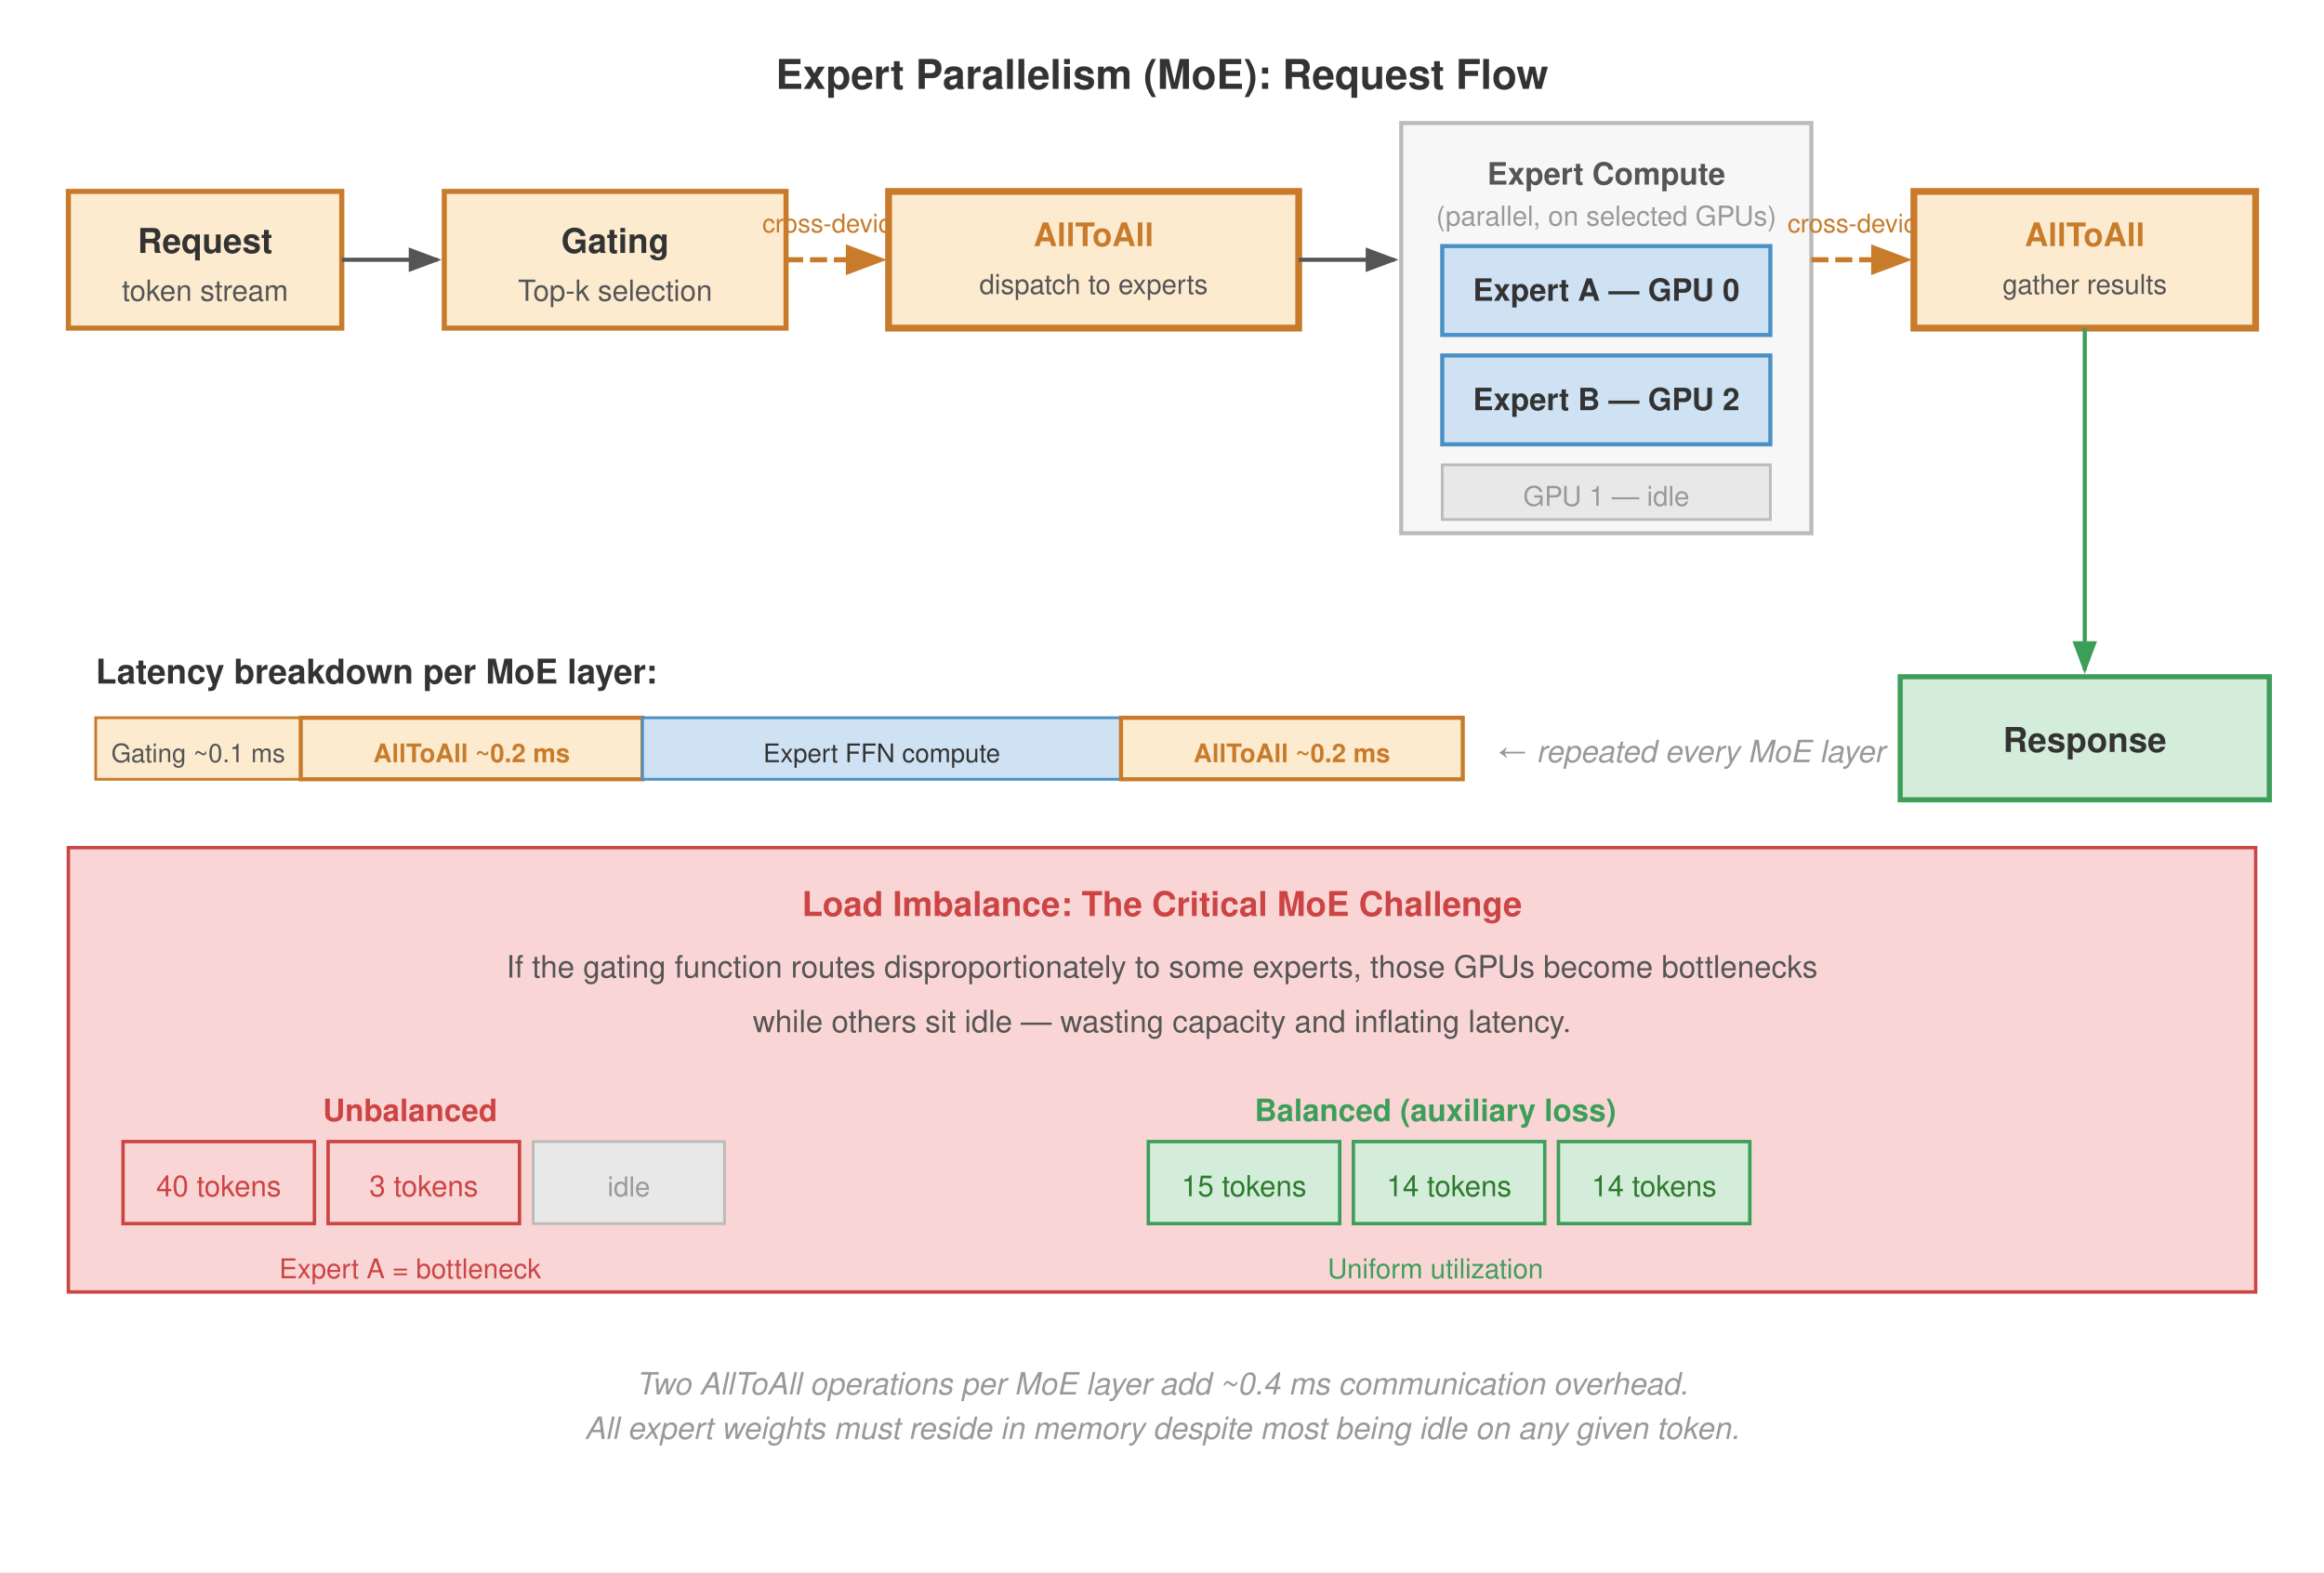
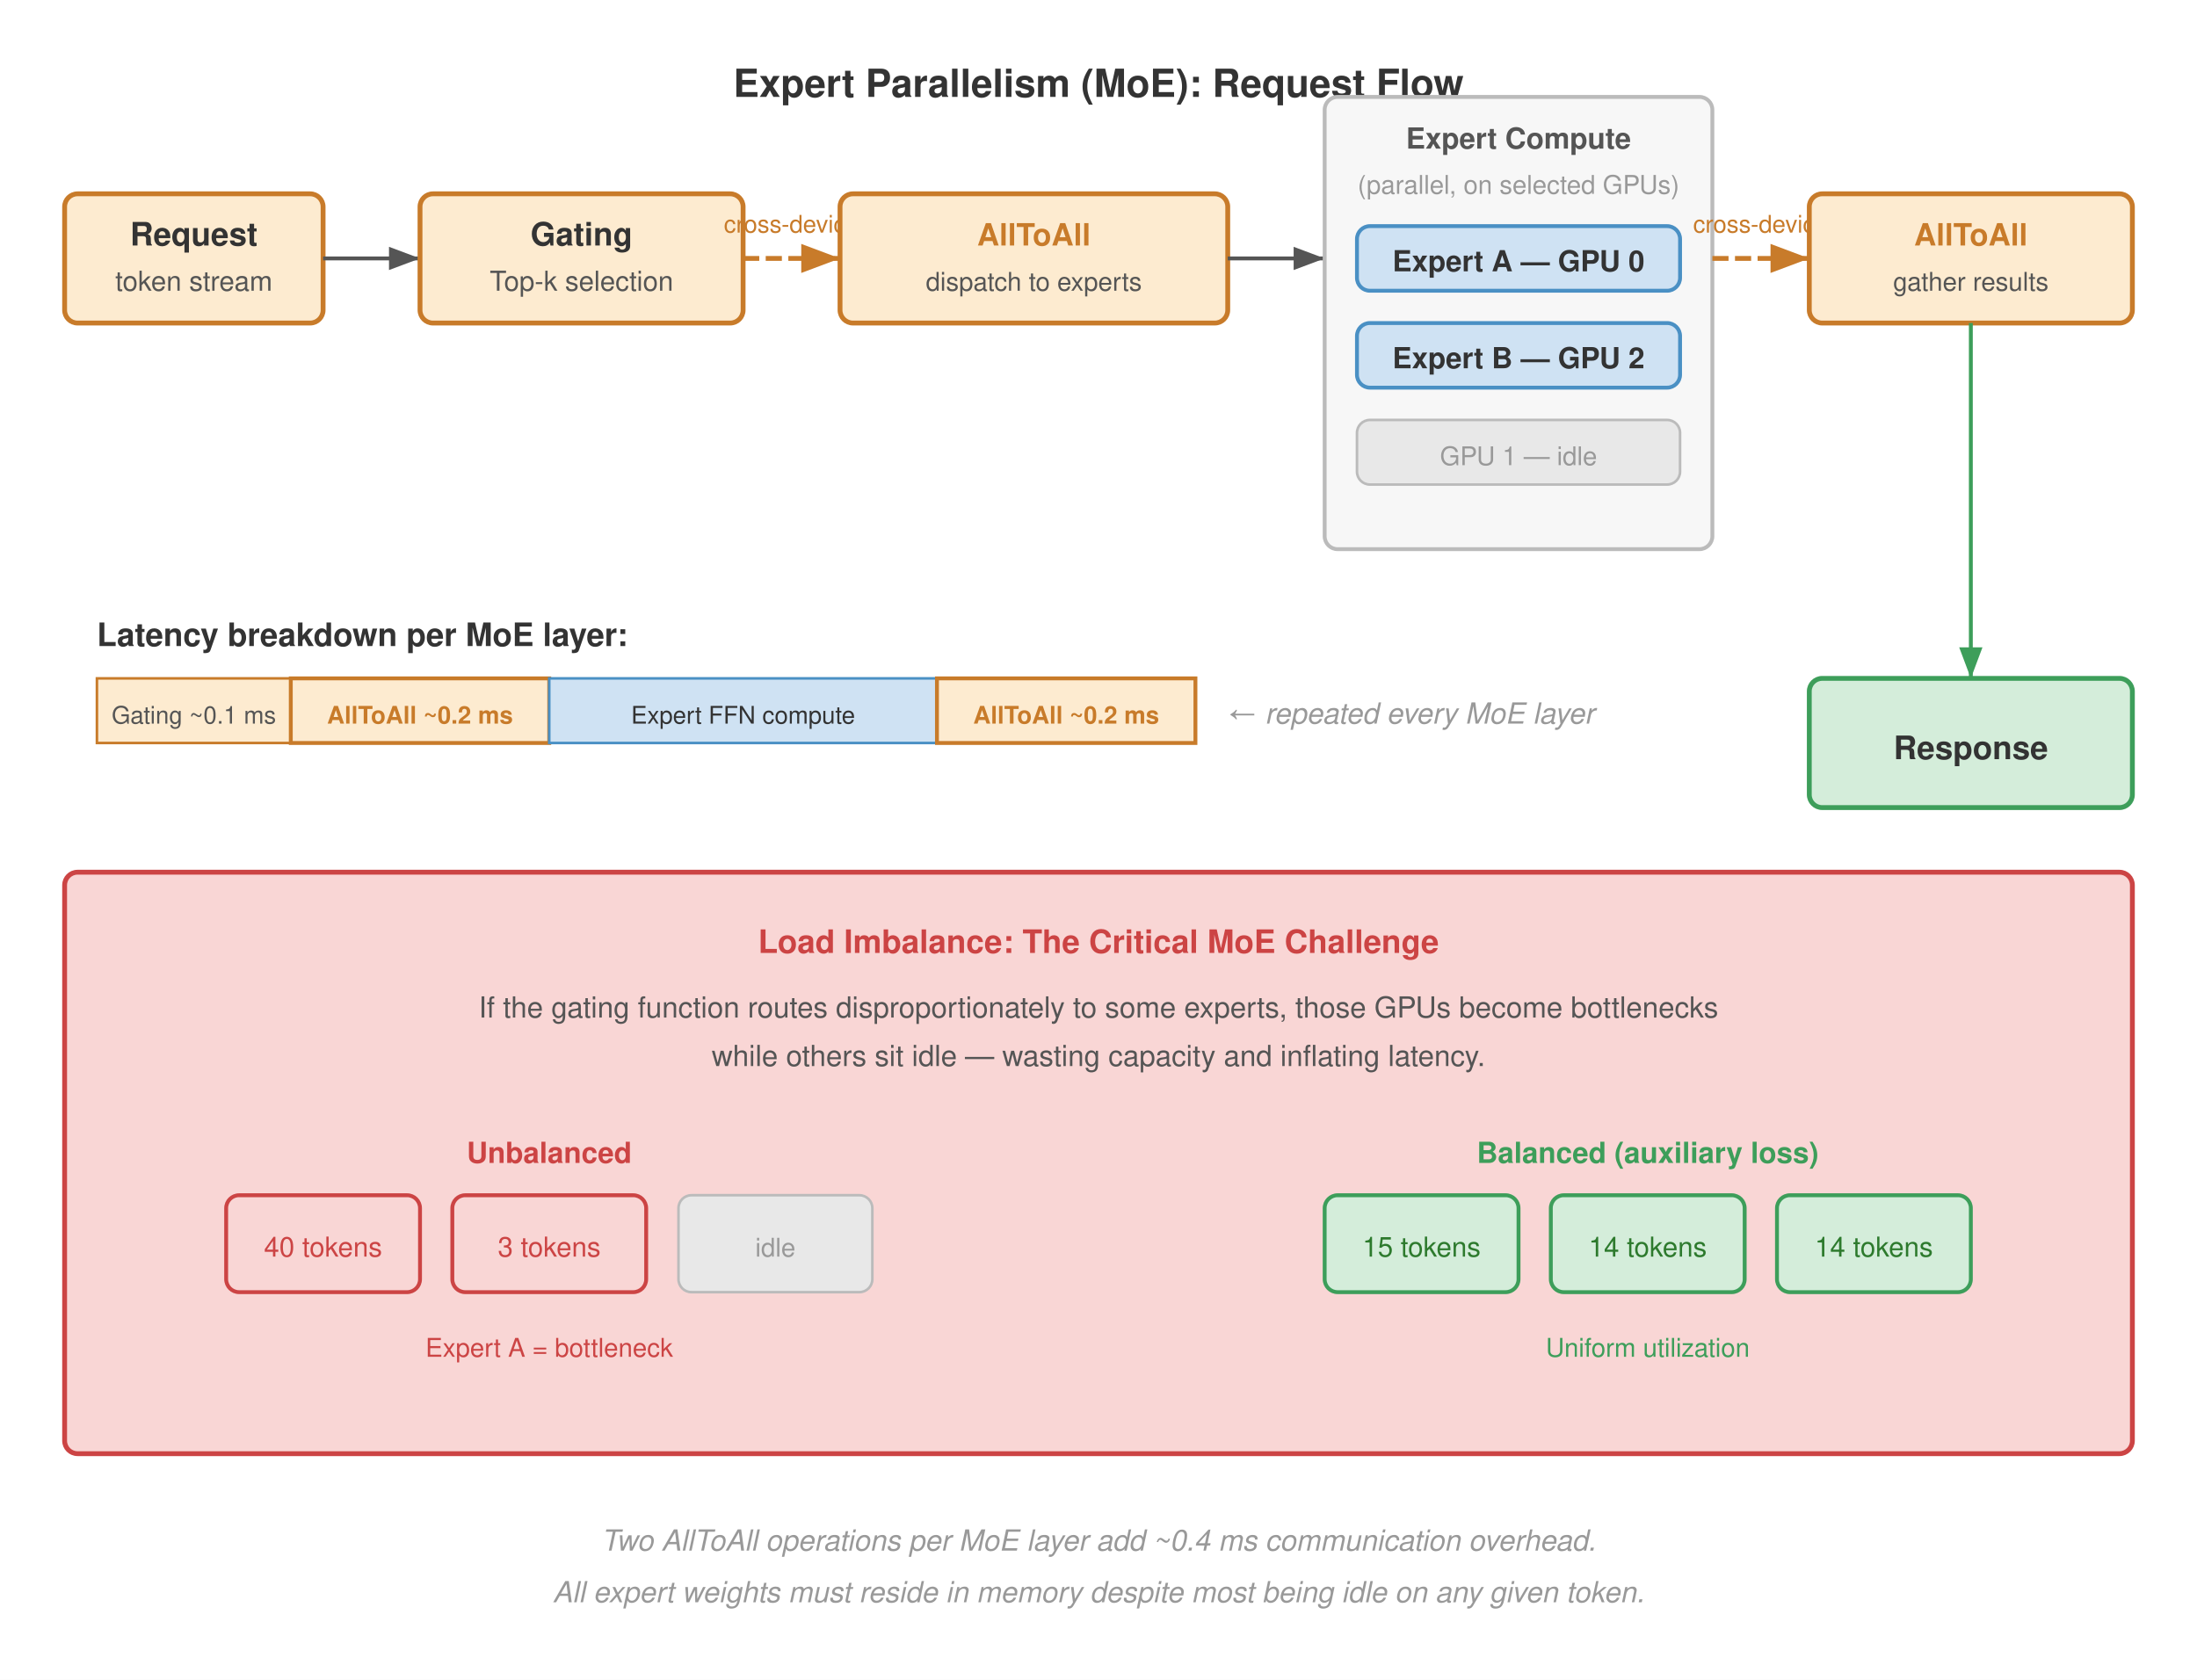
- <svg xmlns="http://www.w3.org/2000/svg" viewBox="0 0 680 460" font-family="Helvetica Neue, Helvetica, Arial, sans-serif">
+ <svg xmlns="http://www.w3.org/2000/svg" viewBox="0 0 680 520" font-family="Helvetica Neue, Helvetica, Arial, sans-serif">
  <defs>
-     <marker id="arrow" markerWidth="8" markerHeight="6" refX="7" refY="3" orient="auto">
+     <marker id="arrow" markerWidth="8" markerHeight="6" refX="8" refY="3" orient="auto">
      <path d="M0,0 L8,3 L0,6 Z" fill="#555" />
    </marker>
-     <marker id="arrow-orange" markerWidth="8" markerHeight="6" refX="7" refY="3" orient="auto">
+     <marker id="arrow-orange" markerWidth="8" markerHeight="6" refX="8" refY="3" orient="auto">
      <path d="M0,0 L8,3 L0,6 Z" fill="#c87b2a" />
    </marker>
-     <marker id="arrow-green" markerWidth="8" markerHeight="6" refX="7" refY="3" orient="auto">
+     <marker id="arrow-green" markerWidth="8" markerHeight="6" refX="8" refY="3" orient="auto">
      <path d="M0,0 L8,3 L0,6 Z" fill="#3d9e5a" />
    </marker>
  </defs>
-   <rect width="680" height="460" fill="#fff" />
-   <text x="340" y="26" text-anchor="middle" font-size="12" font-weight="700" fill="#333">Expert Parallelism (MoE): Request Flow</text>
-   <rect x="20" y="56" width="80" height="40" fill="#fdebd0" stroke="#c87b2a" stroke-width="1.5" />
-   <text x="60" y="74" text-anchor="middle" font-size="10" font-weight="700" fill="#333">Request</text>
-   <text x="60" y="88" text-anchor="middle" font-size="8.5" fill="#555">token stream</text>
-   <line x1="100" y1="76" x2="128" y2="76" stroke="#555" stroke-width="1.2" marker-end="url(#arrow)" />
-   <rect x="130" y="56" width="100" height="40" fill="#fdebd0" stroke="#c87b2a" stroke-width="1.5" />
-   <text x="180" y="74" text-anchor="middle" font-size="10" font-weight="700" fill="#333">Gating</text>
-   <text x="180" y="88" text-anchor="middle" font-size="8.5" fill="#555">Top-k selection</text>
-   <line x1="230" y1="76" x2="258" y2="76" stroke="#c87b2a" stroke-width="1.5" stroke-dasharray="5,2" marker-end="url(#arrow-orange)" />
-   <text x="244" y="68" text-anchor="middle" font-size="7.5" fill="#c87b2a">cross-device</text>
-   <rect x="260" y="56" width="120" height="40" fill="#fdebd0" stroke="#c87b2a" stroke-width="2" />
-   <text x="320" y="72" text-anchor="middle" font-size="9.5" font-weight="700" fill="#c87b2a">AllToAll</text>
-   <text x="320" y="86" text-anchor="middle" font-size="8" fill="#555">dispatch to experts</text>
-   <line x1="380" y1="76" x2="408" y2="76" stroke="#555" stroke-width="1.2" marker-end="url(#arrow)" />
-   <rect x="410" y="36" width="120" height="120" fill="#f7f7f7" stroke="#bbb" stroke-width="1.2" />
-   <text x="470" y="54" text-anchor="middle" font-size="9" font-weight="700" fill="#555">Expert Compute</text>
-   <text x="470" y="66" text-anchor="middle" font-size="8" fill="#999">(parallel, on selected GPUs)</text>
-   <rect x="422" y="72" width="96" height="26" fill="#cfe2f3" stroke="#4a90c4" stroke-width="1.2" />
-   <text x="470" y="88" text-anchor="middle" font-size="9" font-weight="600" fill="#333">Expert A — GPU 0</text>
-   <rect x="422" y="104" width="96" height="26" fill="#cfe2f3" stroke="#4a90c4" stroke-width="1.2" />
-   <text x="470" y="120" text-anchor="middle" font-size="9" font-weight="600" fill="#333">Expert B — GPU 2</text>
-   <rect x="422" y="136" width="96" height="16" fill="#e8e8e8" stroke="#bbb" stroke-width="0.8" />
-   <text x="470" y="148" text-anchor="middle" font-size="8" fill="#999">GPU 1 — idle</text>
-   <line x1="530" y1="76" x2="558" y2="76" stroke="#c87b2a" stroke-width="1.5" stroke-dasharray="5,2" marker-end="url(#arrow-orange)" />
-   <text x="544" y="68" text-anchor="middle" font-size="7.5" fill="#c87b2a">cross-device</text>
-   <rect x="560" y="56" width="100" height="40" fill="#fdebd0" stroke="#c87b2a" stroke-width="2" />
-   <text x="610" y="72" text-anchor="middle" font-size="9.5" font-weight="700" fill="#c87b2a">AllToAll</text>
-   <text x="610" y="86" text-anchor="middle" font-size="8" fill="#555">gather results</text>
-   <line x1="610" y1="96" x2="610" y2="196" stroke="#3d9e5a" stroke-width="1.2" marker-end="url(#arrow-green)" />
-   <rect x="556" y="198" width="108" height="36" fill="#d4edda" stroke="#3d9e5a" stroke-width="1.5" />
-   <text x="610" y="220" text-anchor="middle" font-size="10" font-weight="700" fill="#333">Response</text>
-   <text x="28" y="200" font-size="10" font-weight="700" fill="#333">Latency breakdown per MoE layer:</text>
-   <rect x="28" y="210" width="60" height="18" fill="#fdebd0" stroke="#c87b2a" stroke-width="0.8" />
-   <text x="58" y="223" text-anchor="middle" font-size="7.5" fill="#555">Gating ~0.1 ms</text>
-   <rect x="88" y="210" width="100" height="18" fill="#fdebd0" stroke="#c87b2a" stroke-width="1.2" />
-   <text x="138" y="223" text-anchor="middle" font-size="7.5" font-weight="700" fill="#c87b2a">AllToAll ~0.2 ms</text>
-   <rect x="188" y="210" width="140" height="18" fill="#cfe2f3" stroke="#4a90c4" stroke-width="0.8" />
-   <text x="258" y="223" text-anchor="middle" font-size="7.5" fill="#333">Expert FFN compute</text>
-   <rect x="328" y="210" width="100" height="18" fill="#fdebd0" stroke="#c87b2a" stroke-width="1.2" />
-   <text x="378" y="223" text-anchor="middle" font-size="7.5" font-weight="700" fill="#c87b2a">AllToAll ~0.2 ms</text>
-   <text x="438" y="223" font-size="9" fill="#999" font-style="italic">← repeated every MoE layer</text>
-   <rect x="20" y="248" width="640" height="130" fill="#f9d6d5" stroke="#c44" stroke-width="1" />
-   <text x="340" y="268" text-anchor="middle" font-size="10" font-weight="700" fill="#c44">Load Imbalance: The Critical MoE Challenge</text>
-   <text x="340" y="286" text-anchor="middle" font-size="9" fill="#555">If the gating function routes disproportionately to some experts, those GPUs become bottlenecks</text>
-   <text x="340" y="302" text-anchor="middle" font-size="9" fill="#555">while others sit idle — wasting capacity and inflating latency.</text>
-   <text x="120" y="328" text-anchor="middle" font-size="9" font-weight="700" fill="#c44">Unbalanced</text>
-   <rect x="36" y="334" width="56" height="24" fill="#f9d6d5" stroke="#c44" stroke-width="1" />
-   <text x="64" y="350" text-anchor="middle" font-size="8.5" fill="#c44">40 tokens</text>
-   <rect x="96" y="334" width="56" height="24" fill="#f9d6d5" stroke="#c44" stroke-width="1" />
-   <text x="124" y="350" text-anchor="middle" font-size="8.5" fill="#c44">3 tokens</text>
-   <rect x="156" y="334" width="56" height="24" fill="#e8e8e8" stroke="#bbb" stroke-width="0.8" />
-   <text x="184" y="350" text-anchor="middle" font-size="8" fill="#999">idle</text>
-   <text x="420" y="328" text-anchor="middle" font-size="9" font-weight="700" fill="#3d9e5a">Balanced (auxiliary loss)</text>
-   <rect x="336" y="334" width="56" height="24" fill="#d4edda" stroke="#3d9e5a" stroke-width="1" />
-   <text x="364" y="350" text-anchor="middle" font-size="8.5" fill="#2d7a2d">15 tokens</text>
-   <rect x="396" y="334" width="56" height="24" fill="#d4edda" stroke="#3d9e5a" stroke-width="1" />
-   <text x="424" y="350" text-anchor="middle" font-size="8.5" fill="#2d7a2d">14 tokens</text>
-   <rect x="456" y="334" width="56" height="24" fill="#d4edda" stroke="#3d9e5a" stroke-width="1" />
-   <text x="484" y="350" text-anchor="middle" font-size="8.5" fill="#2d7a2d">14 tokens</text>
-   <text x="120" y="374" text-anchor="middle" font-size="8" fill="#c44">Expert A = bottleneck</text>
-   <text x="420" y="374" text-anchor="middle" font-size="8" fill="#3d9e5a">Uniform utilization</text>
-   <text x="340" y="408" text-anchor="middle" font-size="9" font-style="italic" fill="#999">Two AllToAll operations per MoE layer add ~0.4 ms communication overhead.</text>
-   <text x="340" y="421" text-anchor="middle" font-size="9" font-style="italic" fill="#999">All expert weights must reside in memory despite most being idle on any given token.</text>
+   <rect width="680" height="520" fill="#fff" />
+   <text x="340" y="30" text-anchor="middle" font-size="12" font-weight="700" fill="#333">Expert Parallelism (MoE): Request Flow</text>
+   <rect x="20" y="60" width="80" height="40" fill="#fdebd0" stroke="#c87b2a" stroke-width="1.5" rx="4" />
+   <text x="60" y="76" text-anchor="middle" font-size="10" font-weight="700" fill="#333">Request</text>
+   <text x="60" y="90" text-anchor="middle" font-size="8.5" fill="#555">token stream</text>
+   <line x1="100" y1="80" x2="130" y2="80" stroke="#555" stroke-width="1.2" marker-end="url(#arrow)" />
+   <rect x="130" y="60" width="100" height="40" fill="#fdebd0" stroke="#c87b2a" stroke-width="1.5" rx="4" />
+   <text x="180" y="76" text-anchor="middle" font-size="10" font-weight="700" fill="#333">Gating</text>
+   <text x="180" y="90" text-anchor="middle" font-size="8.5" fill="#555">Top-k selection</text>
+   <line x1="230" y1="80" x2="260" y2="80" stroke="#c87b2a" stroke-width="1.5" stroke-dasharray="5,2" marker-end="url(#arrow-orange)" />
+   <text x="245" y="72" text-anchor="middle" font-size="7.5" fill="#c87b2a">cross-device</text>
+   <rect x="260" y="60" width="120" height="40" fill="#fdebd0" stroke="#c87b2a" stroke-width="1.5" rx="4" />
+   <text x="320" y="76" text-anchor="middle" font-size="9.5" font-weight="700" fill="#c87b2a">AllToAll</text>
+   <text x="320" y="90" text-anchor="middle" font-size="8" fill="#555">dispatch to experts</text>
+   <line x1="380" y1="80" x2="410" y2="80" stroke="#555" stroke-width="1.2" marker-end="url(#arrow)" />
+   <rect x="410" y="30" width="120" height="140" fill="#f7f7f7" stroke="#bbb" stroke-width="1.2" rx="4" />
+   <text x="470" y="46" text-anchor="middle" font-size="9" font-weight="700" fill="#555">Expert Compute</text>
+   <text x="470" y="60" text-anchor="middle" font-size="8" fill="#999">(parallel, on selected GPUs)</text>
+   <rect x="420" y="70" width="100" height="20" fill="#cfe2f3" stroke="#4a90c4" stroke-width="1.2" rx="4" />
+   <text x="470" y="84" text-anchor="middle" font-size="9" font-weight="600" fill="#333">Expert A — GPU 0</text>
+   <rect x="420" y="100" width="100" height="20" fill="#cfe2f3" stroke="#4a90c4" stroke-width="1.2" rx="4" />
+   <text x="470" y="114" text-anchor="middle" font-size="9" font-weight="600" fill="#333">Expert B — GPU 2</text>
+   <rect x="420" y="130" width="100" height="20" fill="#e8e8e8" stroke="#bbb" stroke-width="0.8" rx="4" />
+   <text x="470" y="144" text-anchor="middle" font-size="8" fill="#999">GPU 1 — idle</text>
+   <line x1="530" y1="80" x2="560" y2="80" stroke="#c87b2a" stroke-width="1.5" stroke-dasharray="5,2" marker-end="url(#arrow-orange)" />
+   <text x="545" y="72" text-anchor="middle" font-size="7.5" fill="#c87b2a">cross-device</text>
+   <rect x="560" y="60" width="100" height="40" fill="#fdebd0" stroke="#c87b2a" stroke-width="1.5" rx="4" />
+   <text x="610" y="76" text-anchor="middle" font-size="9.5" font-weight="700" fill="#c87b2a">AllToAll</text>
+   <text x="610" y="90" text-anchor="middle" font-size="8" fill="#555">gather results</text>
+   <line x1="610" y1="100" x2="610" y2="210" stroke="#3d9e5a" stroke-width="1.2" marker-end="url(#arrow-green)" />
+   <rect x="560" y="210" width="100" height="40" fill="#d4edda" stroke="#3d9e5a" stroke-width="1.5" rx="4" />
+   <text x="610" y="235" text-anchor="middle" font-size="10" font-weight="700" fill="#333">Response</text>
+   <text x="30" y="200" font-size="10" font-weight="700" fill="#333">Latency breakdown per MoE layer:</text>
+   <rect x="30" y="210" width="60" height="20" fill="#fdebd0" stroke="#c87b2a" stroke-width="0.8" />
+   <text x="60" y="224" text-anchor="middle" font-size="7.5" fill="#555">Gating ~0.1 ms</text>
+   <rect x="90" y="210" width="80" height="20" fill="#fdebd0" stroke="#c87b2a" stroke-width="1.2" />
+   <text x="130" y="224" text-anchor="middle" font-size="7.5" font-weight="700" fill="#c87b2a">AllToAll ~0.2 ms</text>
+   <rect x="170" y="210" width="120" height="20" fill="#cfe2f3" stroke="#4a90c4" stroke-width="0.8" />
+   <text x="230" y="224" text-anchor="middle" font-size="7.5" fill="#333">Expert FFN compute</text>
+   <rect x="290" y="210" width="80" height="20" fill="#fdebd0" stroke="#c87b2a" stroke-width="1.2" />
+   <text x="330" y="224" text-anchor="middle" font-size="7.5" font-weight="700" fill="#c87b2a">AllToAll ~0.2 ms</text>
+   <text x="380" y="224" font-size="9" fill="#999" font-style="italic">← repeated every MoE layer</text>
+   <rect x="20" y="270" width="640" height="180" fill="#f9d6d5" stroke="#c44" stroke-width="1.5" rx="4" />
+   <text x="340" y="295" text-anchor="middle" font-size="10" font-weight="700" fill="#c44">Load Imbalance: The Critical MoE Challenge</text>
+   <text x="340" y="315" text-anchor="middle" font-size="9" fill="#555">If the gating function routes disproportionately to some experts, those GPUs become bottlenecks</text>
+   <text x="340" y="330" text-anchor="middle" font-size="9" fill="#555">while others sit idle — wasting capacity and inflating latency.</text>
+   <text x="170" y="360" text-anchor="middle" font-size="9" font-weight="700" fill="#c44">Unbalanced</text>
+   <rect x="70" y="370" width="60" height="30" fill="#f9d6d5" stroke="#c44" stroke-width="1.2" rx="4" />
+   <text x="100" y="389" text-anchor="middle" font-size="8.5" fill="#c44">40 tokens</text>
+   <rect x="140" y="370" width="60" height="30" fill="#f9d6d5" stroke="#c44" stroke-width="1.2" rx="4" />
+   <text x="170" y="389" text-anchor="middle" font-size="8.5" fill="#c44">3 tokens</text>
+   <rect x="210" y="370" width="60" height="30" fill="#e8e8e8" stroke="#bbb" stroke-width="0.8" rx="4" />
+   <text x="240" y="389" text-anchor="middle" font-size="8" fill="#999">idle</text>
+   <text x="170" y="420" text-anchor="middle" font-size="8" fill="#c44">Expert A = bottleneck</text>
+   <text x="510" y="360" text-anchor="middle" font-size="9" font-weight="700" fill="#3d9e5a">Balanced (auxiliary loss)</text>
+   <rect x="410" y="370" width="60" height="30" fill="#d4edda" stroke="#3d9e5a" stroke-width="1.2" rx="4" />
+   <text x="440" y="389" text-anchor="middle" font-size="8.5" fill="#2d7a2d">15 tokens</text>
+   <rect x="480" y="370" width="60" height="30" fill="#d4edda" stroke="#3d9e5a" stroke-width="1.2" rx="4" />
+   <text x="510" y="389" text-anchor="middle" font-size="8.5" fill="#2d7a2d">14 tokens</text>
+   <rect x="550" y="370" width="60" height="30" fill="#d4edda" stroke="#3d9e5a" stroke-width="1.2" rx="4" />
+   <text x="580" y="389" text-anchor="middle" font-size="8.5" fill="#2d7a2d">14 tokens</text>
+   <text x="510" y="420" text-anchor="middle" font-size="8" fill="#3d9e5a">Uniform utilization</text>
+   <text x="340" y="480" text-anchor="middle" font-size="9" font-style="italic" fill="#999">Two AllToAll operations per MoE layer add ~0.4 ms communication overhead.</text>
+   <text x="340" y="496" text-anchor="middle" font-size="9" font-style="italic" fill="#999">All expert weights must reside in memory despite most being idle on any given token.</text>
</svg>
